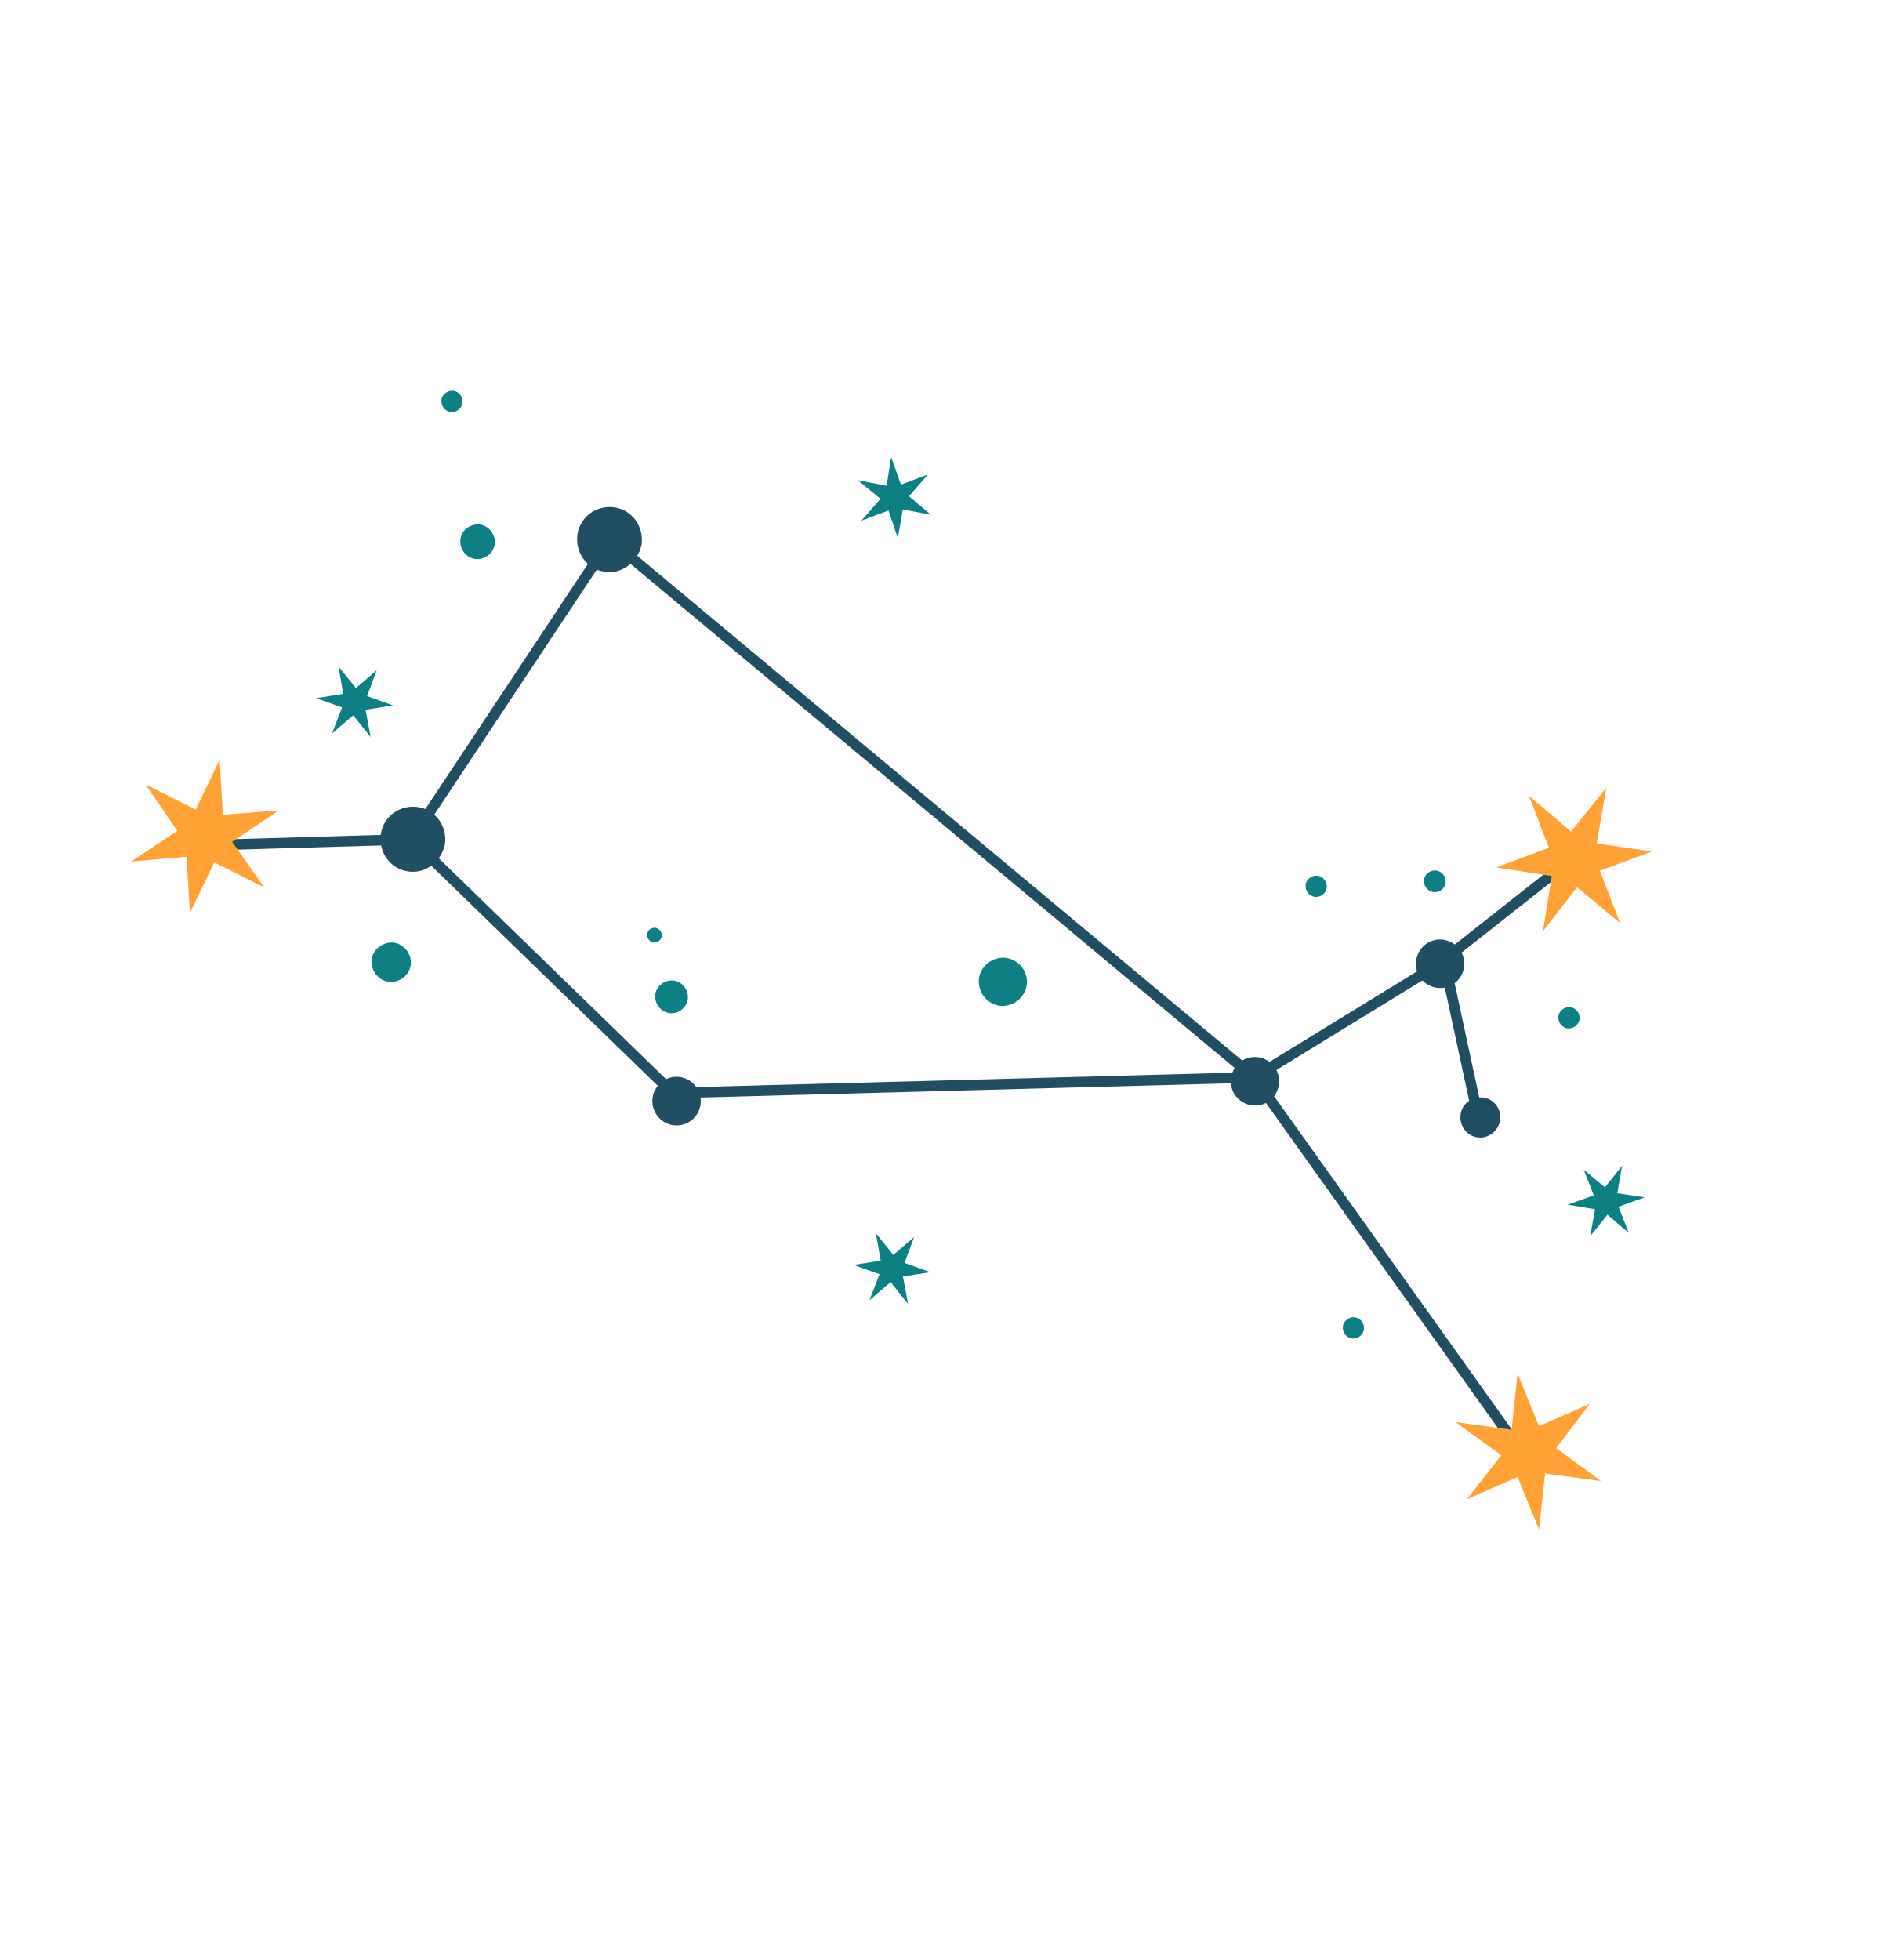
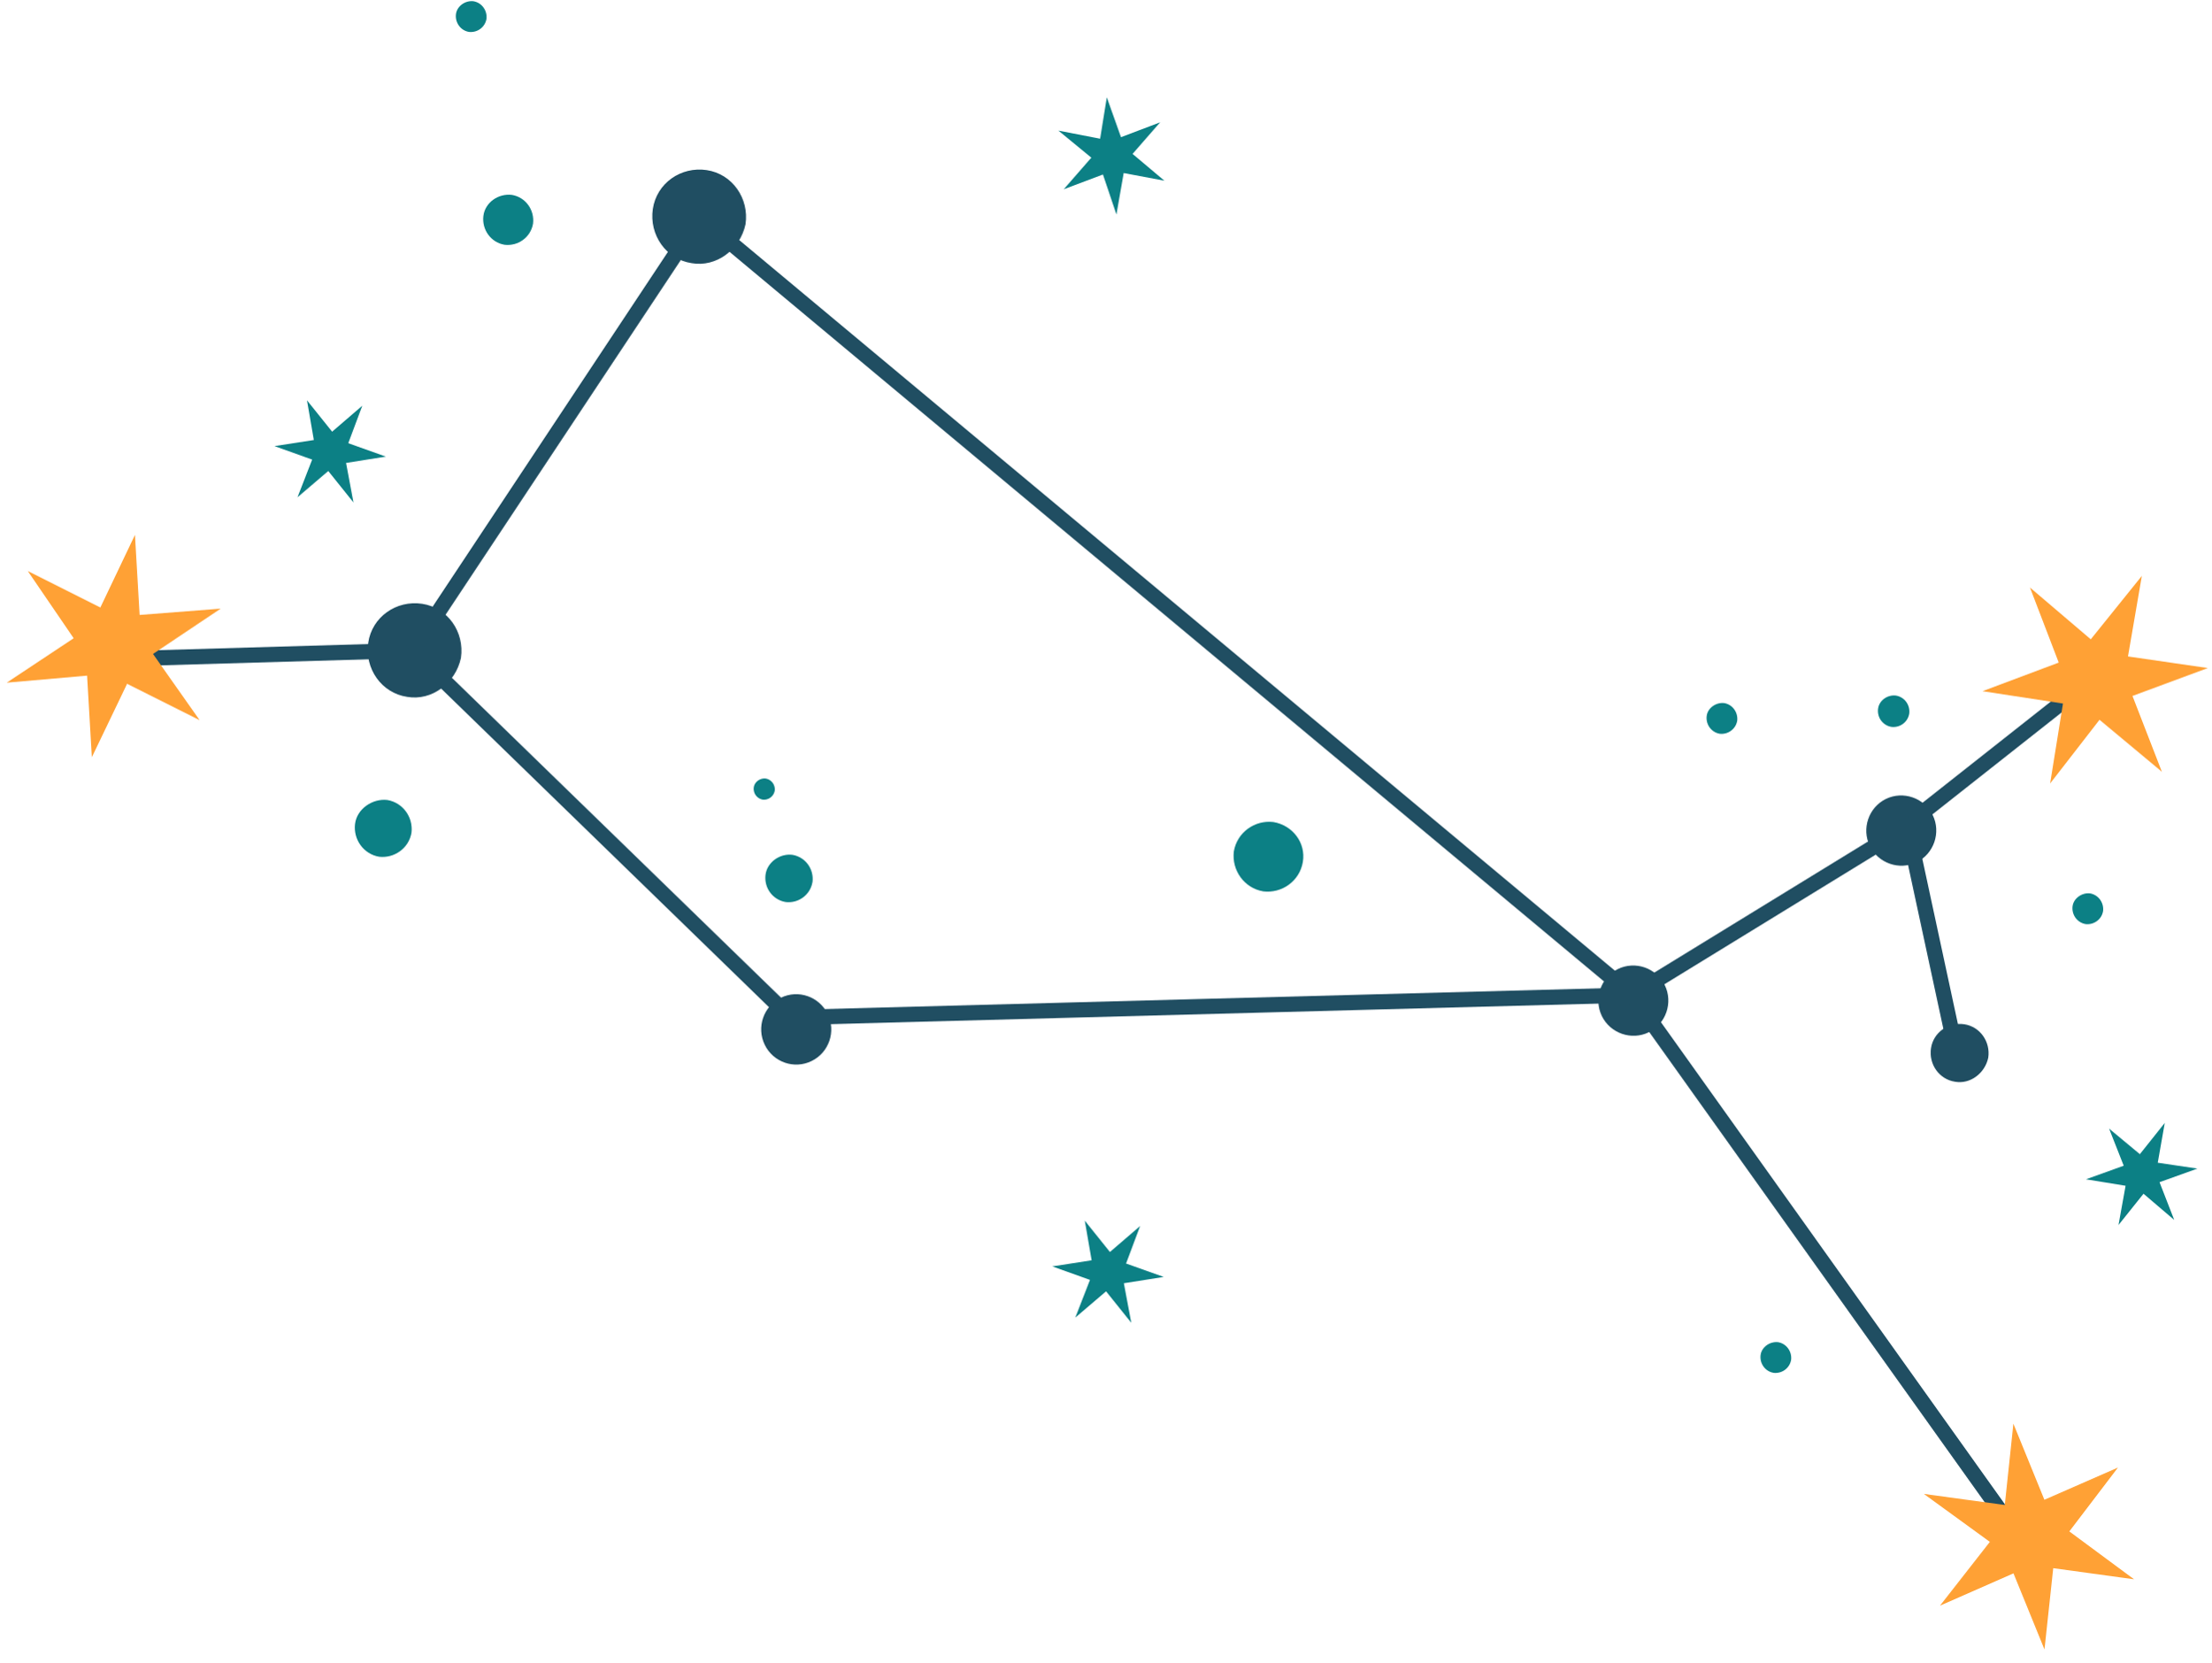
- <svg xmlns="http://www.w3.org/2000/svg" fill="none" height="186" viewBox="0 0 180 186" width="180">
-   <clipPath id="a">
-     <path d="m0 0h130.252v142.5h-130.252z" transform="matrix(.898513 -.438946 .437017 .899453 .691895 57.5798)" />
-   </clipPath>
-   <g clip-path="url(#a)">
-     <path d="m140.208 107.929c-1.04-.156-1.73-1.146-1.577-2.191.153-1.044 1.139-1.735 2.179-1.579 1.04.155 1.73 1.146 1.577 2.19-.216 1.023-1.181 1.756-2.179 1.58z" fill="#204e62" />
-     <path d="m38.697 82.691c-1.686-.251-2.797-1.857-2.55-3.549.247-1.692 1.844-2.805 3.53-2.554 1.686.251 2.797 1.856 2.55 3.549-.351 1.656-1.914 2.839-3.53 2.554z" fill="#204e62" />
-     <path d="m57.359 54.255c-1.686-.251-2.797-1.857-2.55-3.549.247-1.693 1.844-2.805 3.53-2.554 1.686.251 2.797 1.857 2.55 3.549-.351 1.656-1.915 2.839-3.53 2.554z" fill="#204e62" />
-     <path d="m65.222 106.571c1.141-.557 1.614-1.938 1.057-3.084-.557-1.146-1.933-1.623-3.073-1.066s-1.614 1.938-1.057 3.084c.557 1.146 1.933 1.623 3.073 1.066z" fill="#204e62" />
-     <path d="m97.44 93.513c-.211 1.265-1.379 2.08-2.598 1.933-1.26-.214-2.074-1.389-1.93-2.612.211-1.265 1.379-2.08 2.598-1.933 1.26.214 2.137 1.358 1.93 2.612z" fill="#0c8085" />
-     <path d="m138.748 90.451c.552 1.136.074 2.531-1.057 3.084-1.131.552-2.521.07-3.073-1.066-.553-1.136-.074-2.532 1.056-3.084 1.131-.552 2.522-.07 3.074 1.066z" fill="#204e62" />
-     <path d="m121.177 101.602c.553 1.137.074 2.532-1.056 3.084-1.131.553-2.522.07-3.074-1.066s-.074-2.532 1.057-3.084c1.131-.552 2.521-.07 3.073 1.066z" fill="#204e62" />
-     <path d="m81.408 45.563 2.736.532.438-2.712.93 2.611 2.568-.975-1.809 2.072 2.088 1.757-2.67-.504-.476 2.722-.884-2.625-2.571.968 1.809-2.072z" fill="#0c8085" />
-     <path d="m83.138 117.037 1.649 2.055 1.979-1.702-.921 2.458 2.467.879-2.611.415.485 2.59-1.652-2.061-2.018 1.722.962-2.472-2.469-.884 2.578-.4z" fill="#0c8085" />
-     <path d="m32.13 63.248 1.649 2.056 1.979-1.703-.921 2.458 2.467.879-2.611.416.485 2.59-1.652-2.061-2.018 1.722.962-2.471-2.469-.884 2.578-.4z" fill="#0c8085" />
-     <path d="m148.794 114.326 2.476-.891-.959-2.432 2.017 1.675 1.634-2.051-.461 2.611 2.6.386-2.483.892.964 2.475-2.015-1.719-1.64 2.051.465-2.573z" fill="#0c8085" />
-     <path d="m19.185 80.222 19.883-.578 24.779 24.078 55.192-1.478 24.87 34.855" stroke="#204e62" stroke-miterlimit="10" />
-     <path d="m147.816 82.588-11.604 9.154" stroke="#204e62" stroke-miterlimit="10" />
-     <g fill="#0c8085">
-       <path d="m46.955 51.66c-.152.904-.986 1.495-1.873 1.387-.9-.154-1.49-.992-1.384-1.883.106-.89.986-1.495 1.873-1.387.9.154 1.49.992 1.384 1.883z" />
-       <path d="m38.985 91.588c-.171 1.037-1.135 1.701-2.123 1.586-1.033-.174-1.696-1.142-1.583-2.134.113-.992 1.135-1.701 2.123-1.586 1.033.174 1.696 1.142 1.583 2.134z" />
-       <path d="m129.459 126.159c-.093.561-.614.92-1.148.858-.558-.094-.917-.617-.856-1.154.061-.536.613-.92 1.148-.857.558.094.917.617.856 1.153z" />
-       <path d="m125.924 84.253c-.093.56-.614.92-1.148.858-.558-.094-.917-.618-.856-1.154.061-.536.613-.92 1.148-.858.558.094.917.618.856 1.154z" />
-       <path d="m43.901 38.235c-.093.561-.613.92-1.148.858-.558-.094-.917-.618-.856-1.154.061-.536.613-.92 1.148-.858.558.094.917.618.856 1.154z" />
-     </g>
-     <path d="m138.164 134.955 5.307.726.564-5.332 2.033 4.989 4.823-2.112-3.189 4.187 4.246 3.14-5.3-.73-.574 5.329-2.033-4.99-4.82 2.119 3.27-4.182z" fill="#ffa135" />
-     <path d="m145.121 75.521 3.988 3.397 3.35-4.16-.91 5.283 5.237.761-4.943 1.83 1.929 4.971-4.09-3.408-3.238 4.176.843-5.242-5.278-.81 4.999-1.875z" fill="#ffa135" />
-     <path d="m13.821 74.441 4.76 2.391 2.268-4.759.307 5.247 5.317-.414-4.44 2.972 3.057 4.341-4.756-2.384-2.311 4.814-.313-5.349-5.269.461 4.39-2.913z" fill="#ffa135" />
-     <path d="m149.917 96.733c-.092.561-.613.92-1.147.858-.559-.094-.917-.618-.857-1.154.061-.536.614-.92 1.148-.858.559.094.917.618.856 1.154z" fill="#0c8085" />
-     <path d="m65.282 94.828c-.146.866-.939 1.42-1.769 1.315-.863-.148-1.415-.945-1.313-1.778s.939-1.42 1.769-1.315c.863.148 1.415.945 1.313 1.778z" fill="#0c8085" />
-     <path d="m39.068 79.645 18.837-28.399 61.134 50.999 18.052-11.072 3.269 15.172" stroke="#204e62" stroke-miterlimit="10" />
-     <path d="m62.805 88.843c-.067.382-.422.634-.792.588-.381-.067-.632-.425-.587-.796.045-.371.422-.634.792-.588.38.067.632.425.587.796z" fill="#0c8085" />
-     <path d="m137.206 83.79c-.096.571-.621.941-1.176.871-.569-.098-.938-.625-.87-1.182s.621-.941 1.176-.871c.569.098.938.625.87 1.182z" fill="#0c8085" />
+ <svg xmlns="http://www.w3.org/2000/svg" fill="none" height="109" viewBox="0 0 145 109" width="145">
+   <path d="m128.208 70.929c-1.04-.156-1.73-1.146-1.577-2.191.153-1.044 1.139-1.735 2.179-1.579 1.04.155 1.73 1.146 1.577 2.19-.216 1.023-1.181 1.756-2.179 1.58z" fill="#204e62" />
+   <path d="m26.697 45.691c-1.686-.251-2.797-1.857-2.55-3.549.247-1.692 1.844-2.805 3.53-2.554 1.686.251 2.797 1.856 2.55 3.549-.351 1.656-1.914 2.839-3.53 2.554z" fill="#204e62" />
+   <path d="m45.36 17.255c-1.686-.251-2.797-1.857-2.55-3.549.247-1.693 1.844-2.805 3.53-2.554 1.686.251 2.797 1.857 2.55 3.549-.351 1.656-1.915 2.839-3.53 2.554z" fill="#204e62" />
+   <path d="m53.222 69.571c1.141-.557 1.614-1.938 1.057-3.084-.557-1.146-1.933-1.623-3.073-1.066s-1.614 1.938-1.057 3.084c.557 1.146 1.933 1.623 3.073 1.066z" fill="#204e62" />
+   <path d="m85.44 56.513c-.211 1.265-1.379 2.08-2.598 1.933-1.26-.214-2.074-1.389-1.93-2.612.211-1.265 1.379-2.08 2.598-1.933 1.26.214 2.137 1.358 1.93 2.612z" fill="#0c8085" />
+   <path d="m126.748 53.451c.552 1.136.074 2.531-1.057 3.084-1.131.552-2.521.07-3.073-1.066-.553-1.136-.074-2.532 1.056-3.084 1.131-.552 2.522-.07 3.074 1.066z" fill="#204e62" />
+   <path d="m109.177 64.602c.553 1.137.074 2.532-1.056 3.084-1.131.553-2.522.07-3.074-1.066s-.074-2.532 1.057-3.084c1.131-.552 2.521-.07 3.073 1.066z" fill="#204e62" />
+   <path d="m69.408 8.563 2.736.532.438-2.712.93 2.611 2.568-.975-1.809 2.072 2.088 1.757-2.67-.504-.476 2.722-.884-2.625-2.571.968 1.809-2.072z" fill="#0c8085" />
+   <path d="m71.138 80.037 1.649 2.055 1.979-1.702-.921 2.458 2.467.879-2.611.415.485 2.59-1.652-2.061-2.018 1.722.962-2.472-2.469-.884 2.578-.4z" fill="#0c8085" />
+   <path d="m20.13 26.248 1.649 2.056 1.979-1.703-.921 2.458 2.467.879-2.611.416.485 2.59-1.652-2.061-2.018 1.722.962-2.471-2.469-.884 2.578-.4z" fill="#0c8085" />
+   <path d="m136.794 77.326 2.476-.891-.959-2.432 2.017 1.675 1.634-2.051-.461 2.611 2.6.386-2.483.892.964 2.475-2.015-1.719-1.64 2.051.465-2.573z" fill="#0c8085" />
+   <path d="m7.185 43.222 19.883-.578 24.779 24.078 55.192-1.478 24.87 34.855" stroke="#204e62" stroke-miterlimit="10" />
+   <path d="m135.816 45.589-11.604 9.154" stroke="#204e62" stroke-miterlimit="10" />
+   <g fill="#0c8085">
+     <path d="m34.955 14.66c-.152.904-.986 1.495-1.873 1.387-.9-.154-1.49-.992-1.384-1.883.106-.89.986-1.495 1.873-1.387.9.154 1.49.992 1.384 1.883z" />
+     <path d="m26.985 54.589c-.171 1.037-1.135 1.701-2.123 1.586-1.033-.174-1.696-1.142-1.583-2.134.113-.992 1.135-1.701 2.123-1.586 1.033.174 1.696 1.142 1.583 2.134z" />
+     <path d="m117.459 89.159c-.093.561-.614.92-1.148.858-.558-.094-.917-.617-.856-1.154.061-.536.613-.92 1.148-.857.558.094.917.617.856 1.153z" />
+     <path d="m113.924 47.253c-.093.56-.614.92-1.148.858-.558-.094-.917-.618-.856-1.154.061-.536.613-.92 1.148-.858.558.094.917.618.856 1.154z" />
+     <path d="m31.901 1.235c-.093.561-.613.92-1.148.858-.558-.094-.917-.618-.856-1.154.061-.536.613-.92 1.148-.858.558.094.917.618.856 1.154z" />
  </g>
+   <path d="m126.164 97.955 5.307.726.564-5.332 2.033 4.989 4.823-2.112-3.189 4.187 4.246 3.14-5.3-.73-.574 5.329-2.033-4.99-4.82 2.119 3.27-4.182z" fill="#ffa135" />
+   <path d="m133.121 38.521 3.988 3.397 3.35-4.16-.91 5.283 5.237.761-4.943 1.83 1.929 4.971-4.09-3.408-3.238 4.176.843-5.242-5.278-.81 4.999-1.875z" fill="#ffa135" />
+   <path d="m1.821 37.441 4.76 2.391 2.268-4.759.307 5.247 5.317-.414-4.44 2.972 3.057 4.341-4.756-2.384-2.311 4.814-.313-5.349-5.269.461 4.39-2.913z" fill="#ffa135" />
+   <path d="m137.917 59.733c-.092.561-.613.92-1.147.858-.559-.094-.917-.618-.857-1.154.061-.536.614-.92 1.148-.858.559.094.917.618.856 1.154z" fill="#0c8085" />
+   <path d="m53.282 57.828c-.146.866-.939 1.42-1.769 1.315-.863-.148-1.415-.945-1.313-1.778s.939-1.42 1.769-1.315c.863.148 1.415.945 1.313 1.778z" fill="#0c8085" />
+   <path d="m27.068 42.645 18.837-28.399 61.134 50.999 18.052-11.072 3.269 15.172" stroke="#204e62" stroke-miterlimit="10" />
+   <path d="m50.806 51.843c-.067.382-.422.634-.792.588-.381-.067-.632-.425-.587-.796.045-.371.422-.634.792-.588.38.067.632.425.587.796z" fill="#0c8085" />
+   <path d="m125.206 46.789c-.096.571-.621.941-1.176.871-.569-.098-.938-.625-.87-1.182s.621-.941 1.176-.871c.569.098.938.625.87 1.182z" fill="#0c8085" />
</svg>
